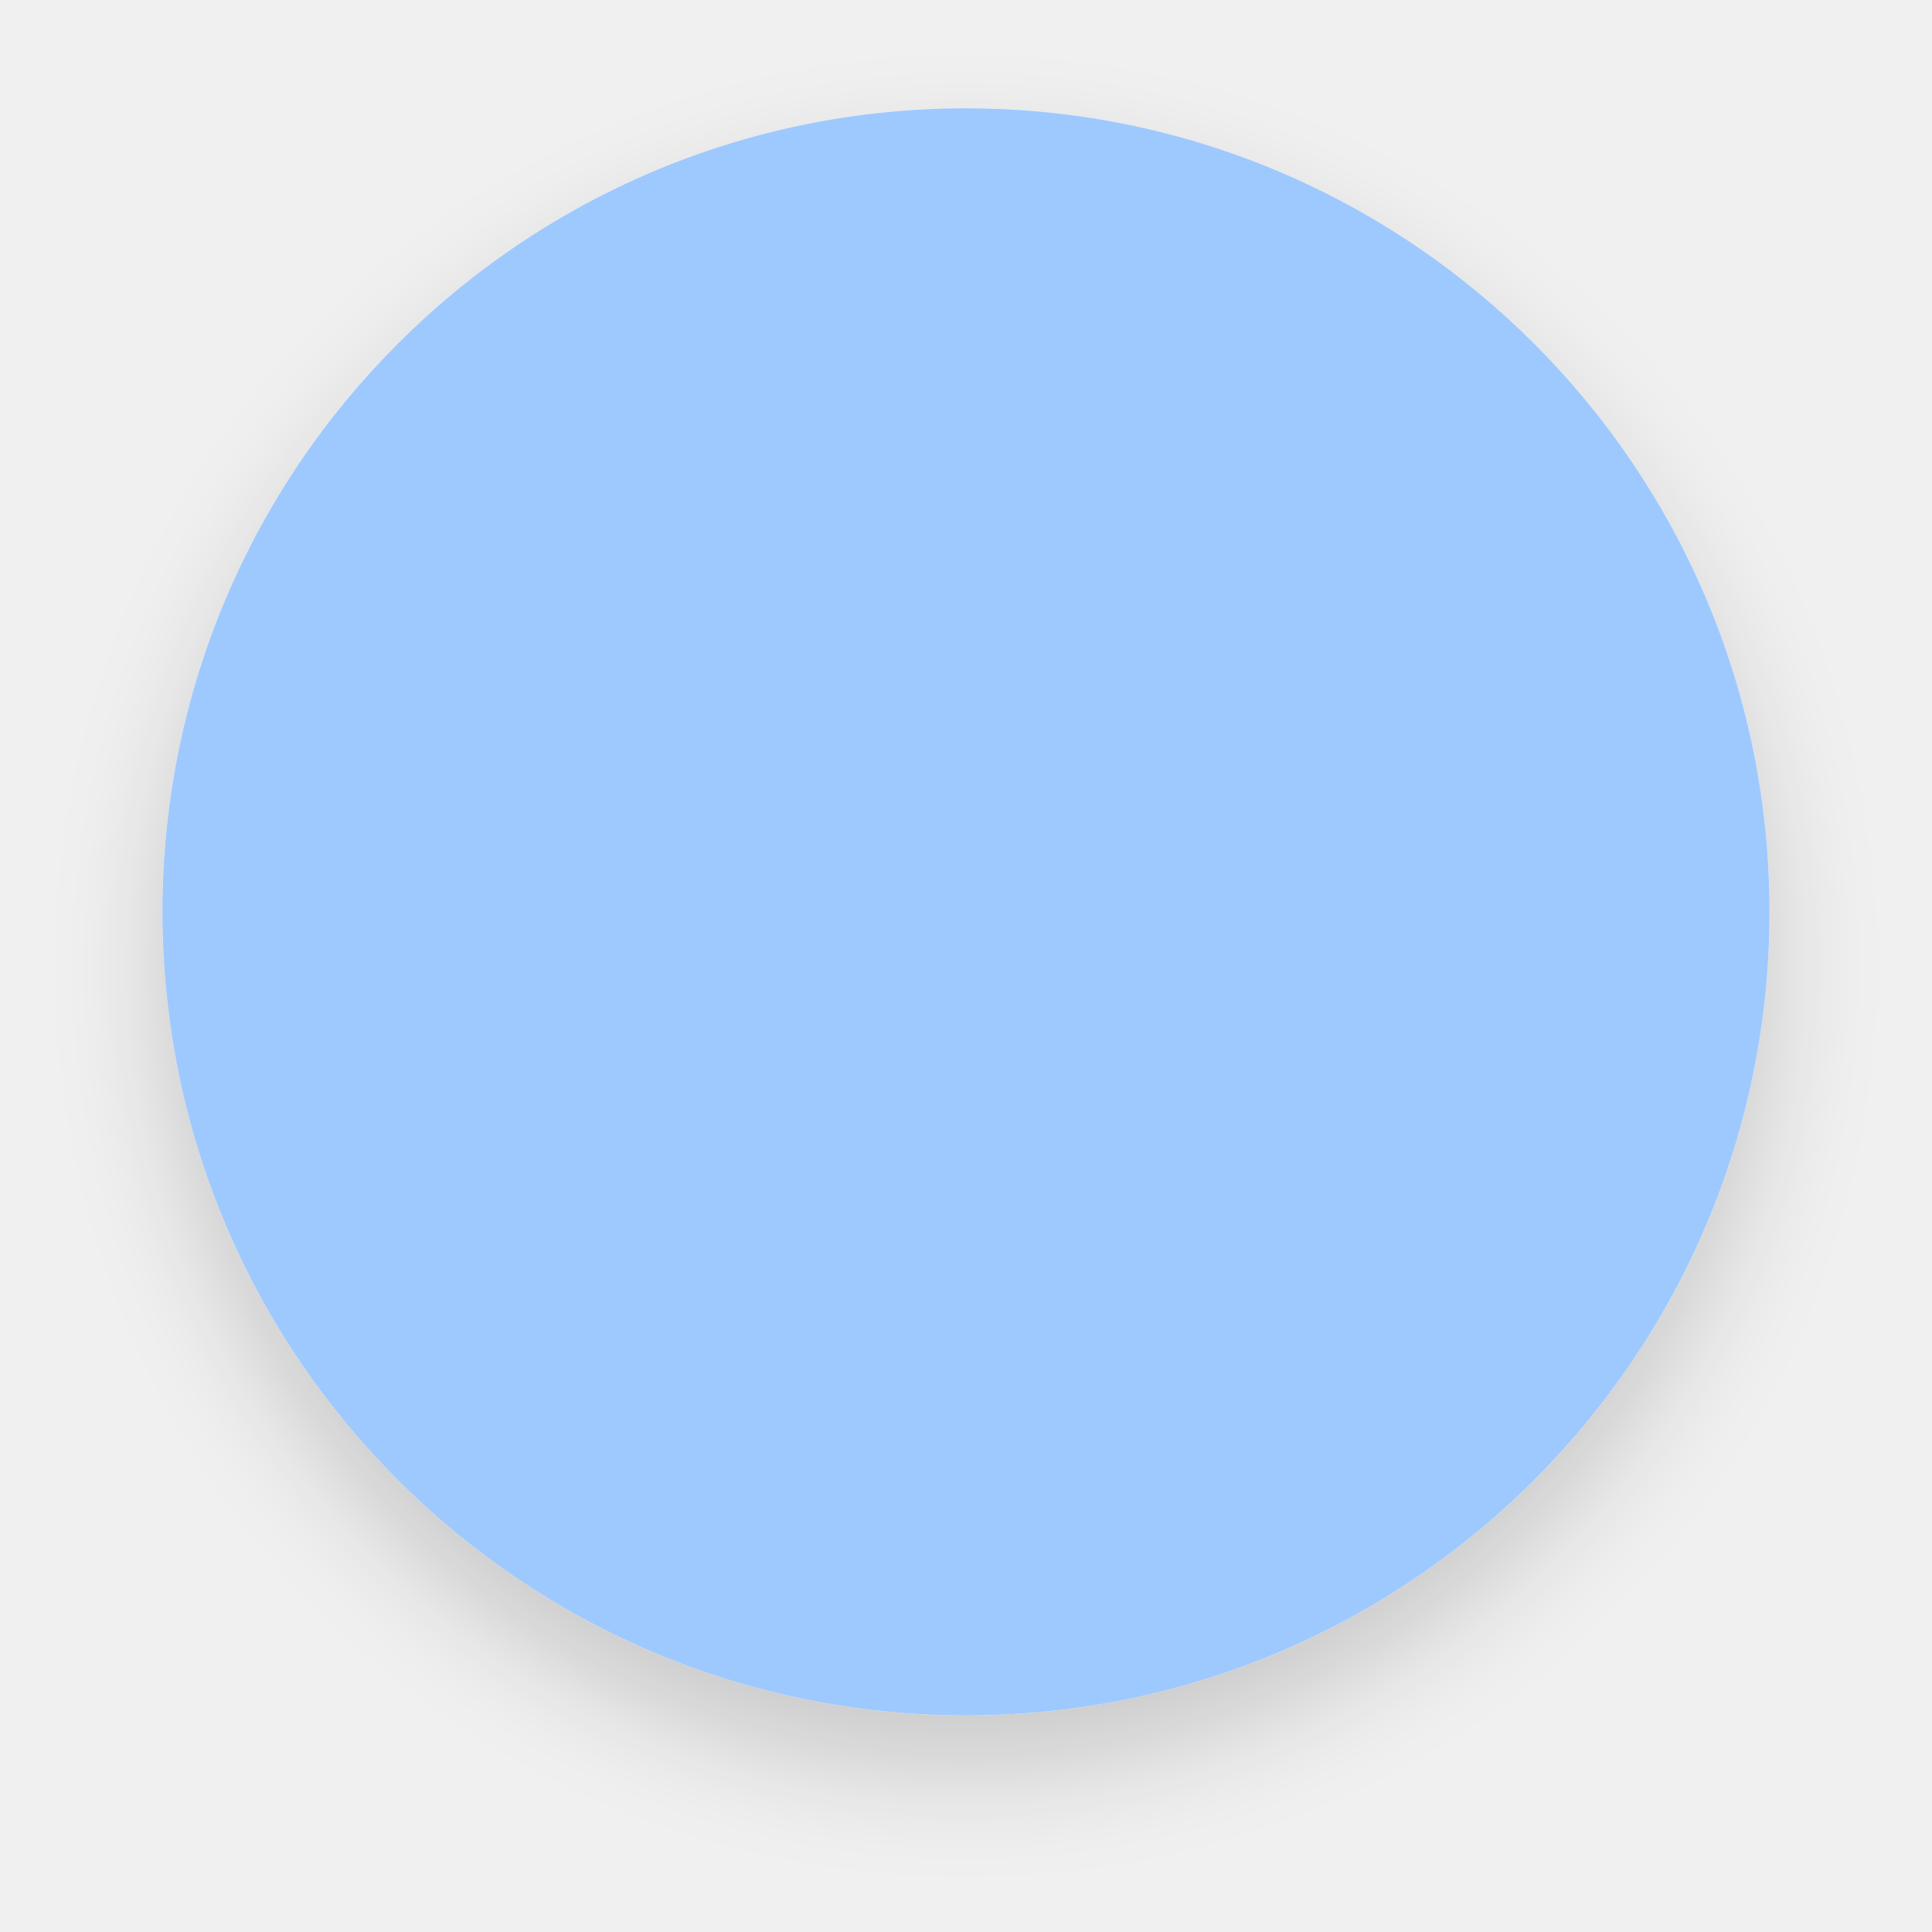
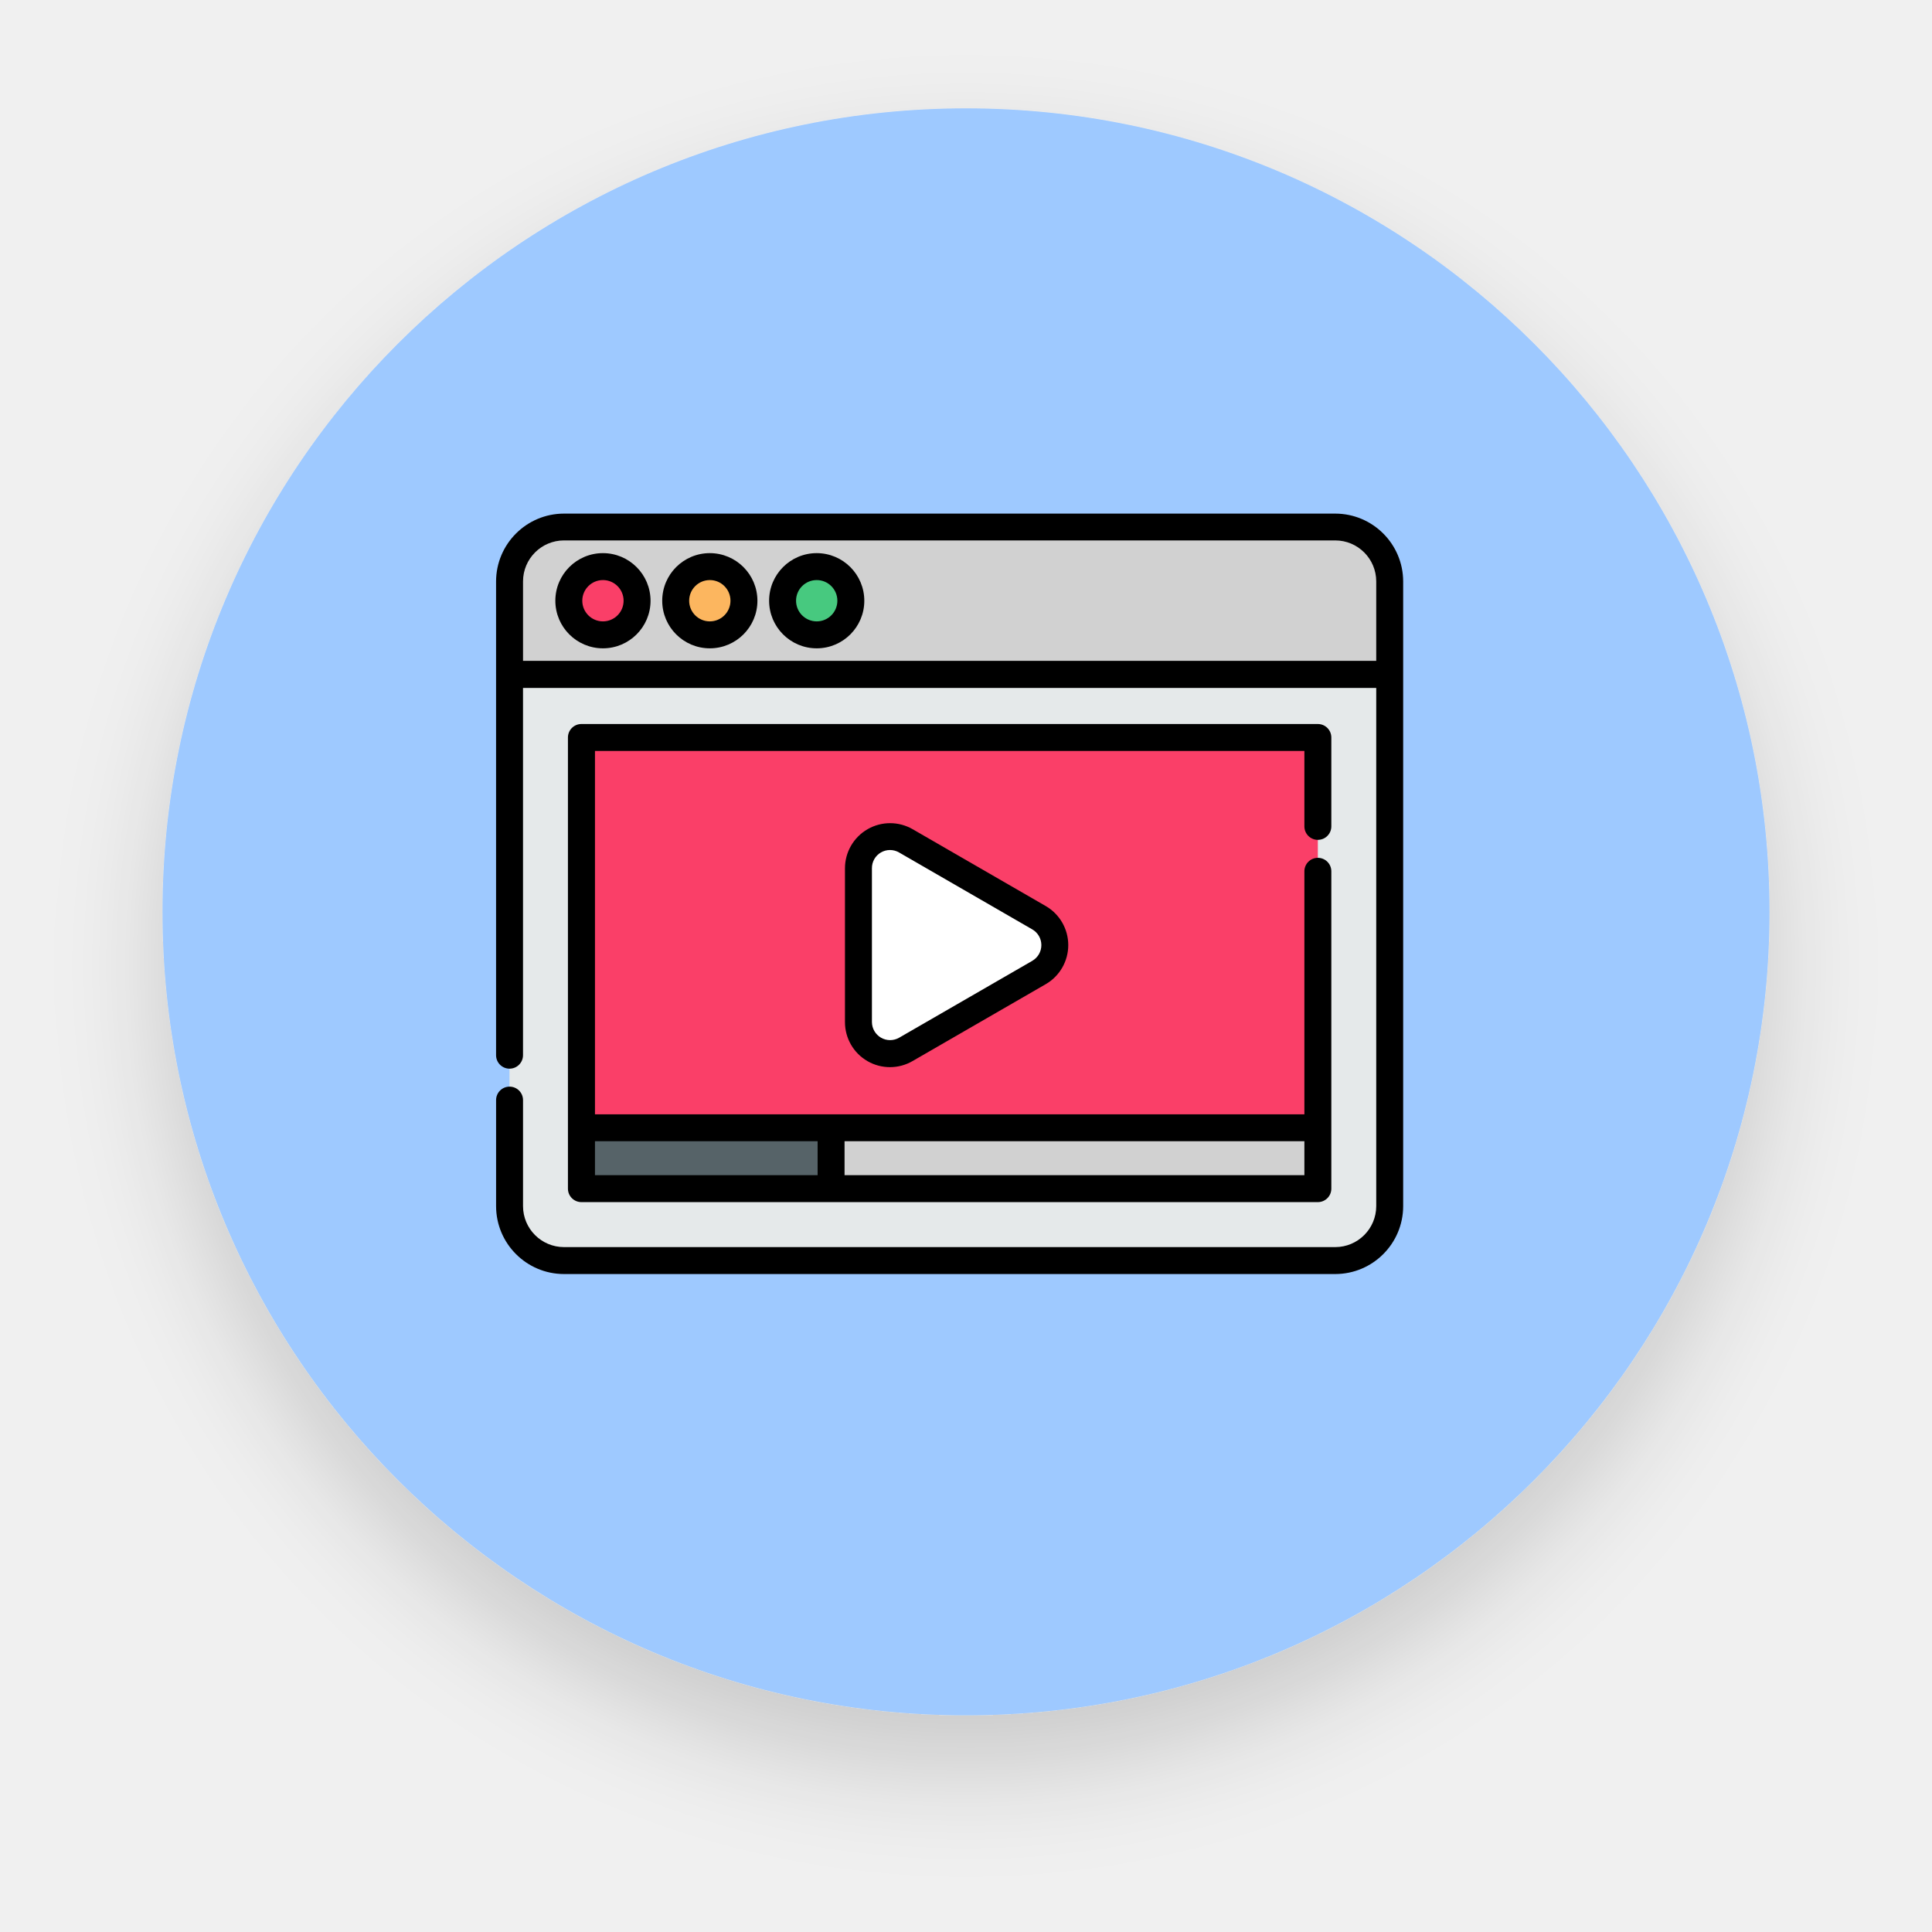
<svg xmlns="http://www.w3.org/2000/svg" width="107" height="107" viewBox="0 0 107 107">
  <defs>
    <filter id="a" x="0" y="0" width="107" height="107" filterUnits="userSpaceOnUse">
      <feOffset dy="3" input="SourceAlpha" />
      <feGaussianBlur stdDeviation="3" result="b" />
      <feFlood flood-opacity="0.161" />
      <feComposite operator="in" in2="b" />
      <feComposite in="SourceGraphic" />
    </filter>
  </defs>
-   <g transform="translate(-307.051 -4862)">
-     <g transform="matrix(1, 0, 0, 1, 307.05, 4862)" filter="url(#a)">
-       <circle cx="44.5" cy="44.5" r="44.5" transform="translate(9 6)" fill="#9ec9ff" />
+   <g transform="translate(-276.025 -3313.202)">
+     <g transform="translate(-31.025 -1548.798)">
+       <g transform="matrix(1, 0, 0, 1, 307.05, 4862)" filter="url(#a)">
+         <circle cx="44.5" cy="44.5" r="44.5" transform="translate(9 6)" fill="#9ec9ff" />
+       </g>
+     </g>
+     <g transform="translate(303.499 3300.801)">
+       <g transform="translate(0.746 41.592)">
+         <path d="M56.248,51.361V85.95a3.015,3.015,0,0,1-3.015,3.015H10.517A3.015,3.015,0,0,1,7.5,85.95V51.361a3.015,3.015,0,0,1,3.014-3.015H53.233A3.015,3.015,0,0,1,56.248,51.361Z" transform="translate(-7.503 -48.346)" fill="#e5e9ea" />
+         <path d="M56.248,51.361V56.5H7.5V51.361a3.015,3.015,0,0,1,3.014-3.015H53.233A3.015,3.015,0,0,1,56.248,51.361Z" transform="translate(-7.503 -48.346)" fill="#d1d1d1" />
+         <rect width="40.787" height="24.987" transform="translate(3.979 11.653)" fill="#fa3f68" />
+         <g transform="translate(3.283 2.189)">
+           <circle cx="1.89" cy="1.89" r="1.89" transform="translate(0)" fill="#fa3f68" />
+           <circle cx="1.89" cy="1.89" r="1.89" transform="translate(11.838)" fill="#47c97f" />
+           <circle cx="1.89" cy="1.89" r="1.89" transform="translate(5.919)" fill="#fcb65f" />
+         </g>
+         <rect width="28.849" height="3.371" transform="translate(15.917 33.269)" fill="#d1d1d1" />
+         <rect width="13.828" height="3.371" transform="translate(3.979 33.269)" fill="#566368" />
+         <path d="M211.741,225.14l-7.373-4.257a1.752,1.752,0,0,0-2.627,1.517v8.514a1.752,1.752,0,0,0,2.627,1.517l7.373-4.257A1.752,1.752,0,0,0,211.741,225.14Z" transform="translate(-182.418 -203.505)" fill="#fff" />
+       </g>
+       <g transform="translate(0 40.846)">
+         <path d="M46.477,40.846H3.761A3.765,3.765,0,0,0,0,44.607v5.135s0,0,0,.007,0,0,0,.007V70.841a.746.746,0,0,0,1.492,0V50.5H48.746V79.2a2.272,2.272,0,0,1-2.269,2.269H3.761A2.271,2.271,0,0,1,1.493,79.2V73.328a.746.746,0,0,0-1.492,0V79.2a3.765,3.765,0,0,0,3.76,3.761H46.477A3.766,3.766,0,0,0,50.238,79.2V44.607A3.766,3.766,0,0,0,46.477,40.846ZM1.493,49v-4.4a2.271,2.271,0,0,1,2.268-2.269H46.477a2.272,2.272,0,0,1,2.269,2.269V49Z" transform="translate(0 -40.846)" />
+         <path d="M35.639,62.847a2.636,2.636,0,1,0,2.636,2.636A2.639,2.639,0,0,0,35.639,62.847Zm0,3.78a1.144,1.144,0,1,1,1.144-1.144A1.145,1.145,0,0,1,35.639,66.627Z" transform="translate(-29.72 -60.658)" />
+         <path d="M154.642,62.847a2.636,2.636,0,1,0,2.636,2.636A2.639,2.639,0,0,0,154.642,62.847Zm0,3.78a1.144,1.144,0,1,1,1.144-1.144A1.145,1.145,0,0,1,154.642,66.627Z" transform="translate(-136.884 -60.658)" />
+         <path d="M95.14,62.847a2.636,2.636,0,1,0,2.636,2.636A2.639,2.639,0,0,0,95.14,62.847Zm0,3.78a1.144,1.144,0,1,1,1.144-1.144A1.145,1.145,0,0,1,95.14,66.627Z" transform="translate(-83.302 -60.658)" />
+         <path d="M197.988,213.471a2.5,2.5,0,0,0-3.747,2.163v8.514a2.492,2.492,0,0,0,3.747,2.163l7.373-4.257a2.5,2.5,0,0,0,0-4.326Zm6.627,7.291-7.373,4.257a1.006,1.006,0,0,1-1.508-.871v-8.514a1,1,0,0,1,1.508-.871l7.373,4.257a1.005,1.005,0,0,1,0,1.741Z" transform="translate(-174.918 -195.993)" />
+         <path d="M81.536,164.4a.746.746,0,0,0,.746-.746V158.73a.746.746,0,0,0-.746-.746H40.749a.746.746,0,0,0-.746.746v24.987a.746.746,0,0,0,.746.746H81.536a.746.746,0,0,0,.746-.746V166.141a.746.746,0,1,0-1.492,0V179.6H41.5V159.476H80.79v4.178A.746.746,0,0,0,81.536,164.4Zm-.746,18.57H55.323v-1.879H80.79Zm-26.959-1.879v1.879H41.5v-1.879Z" transform="translate(-36.023 -146.331)" />
+       </g>
    </g>
  </g>
</svg>
